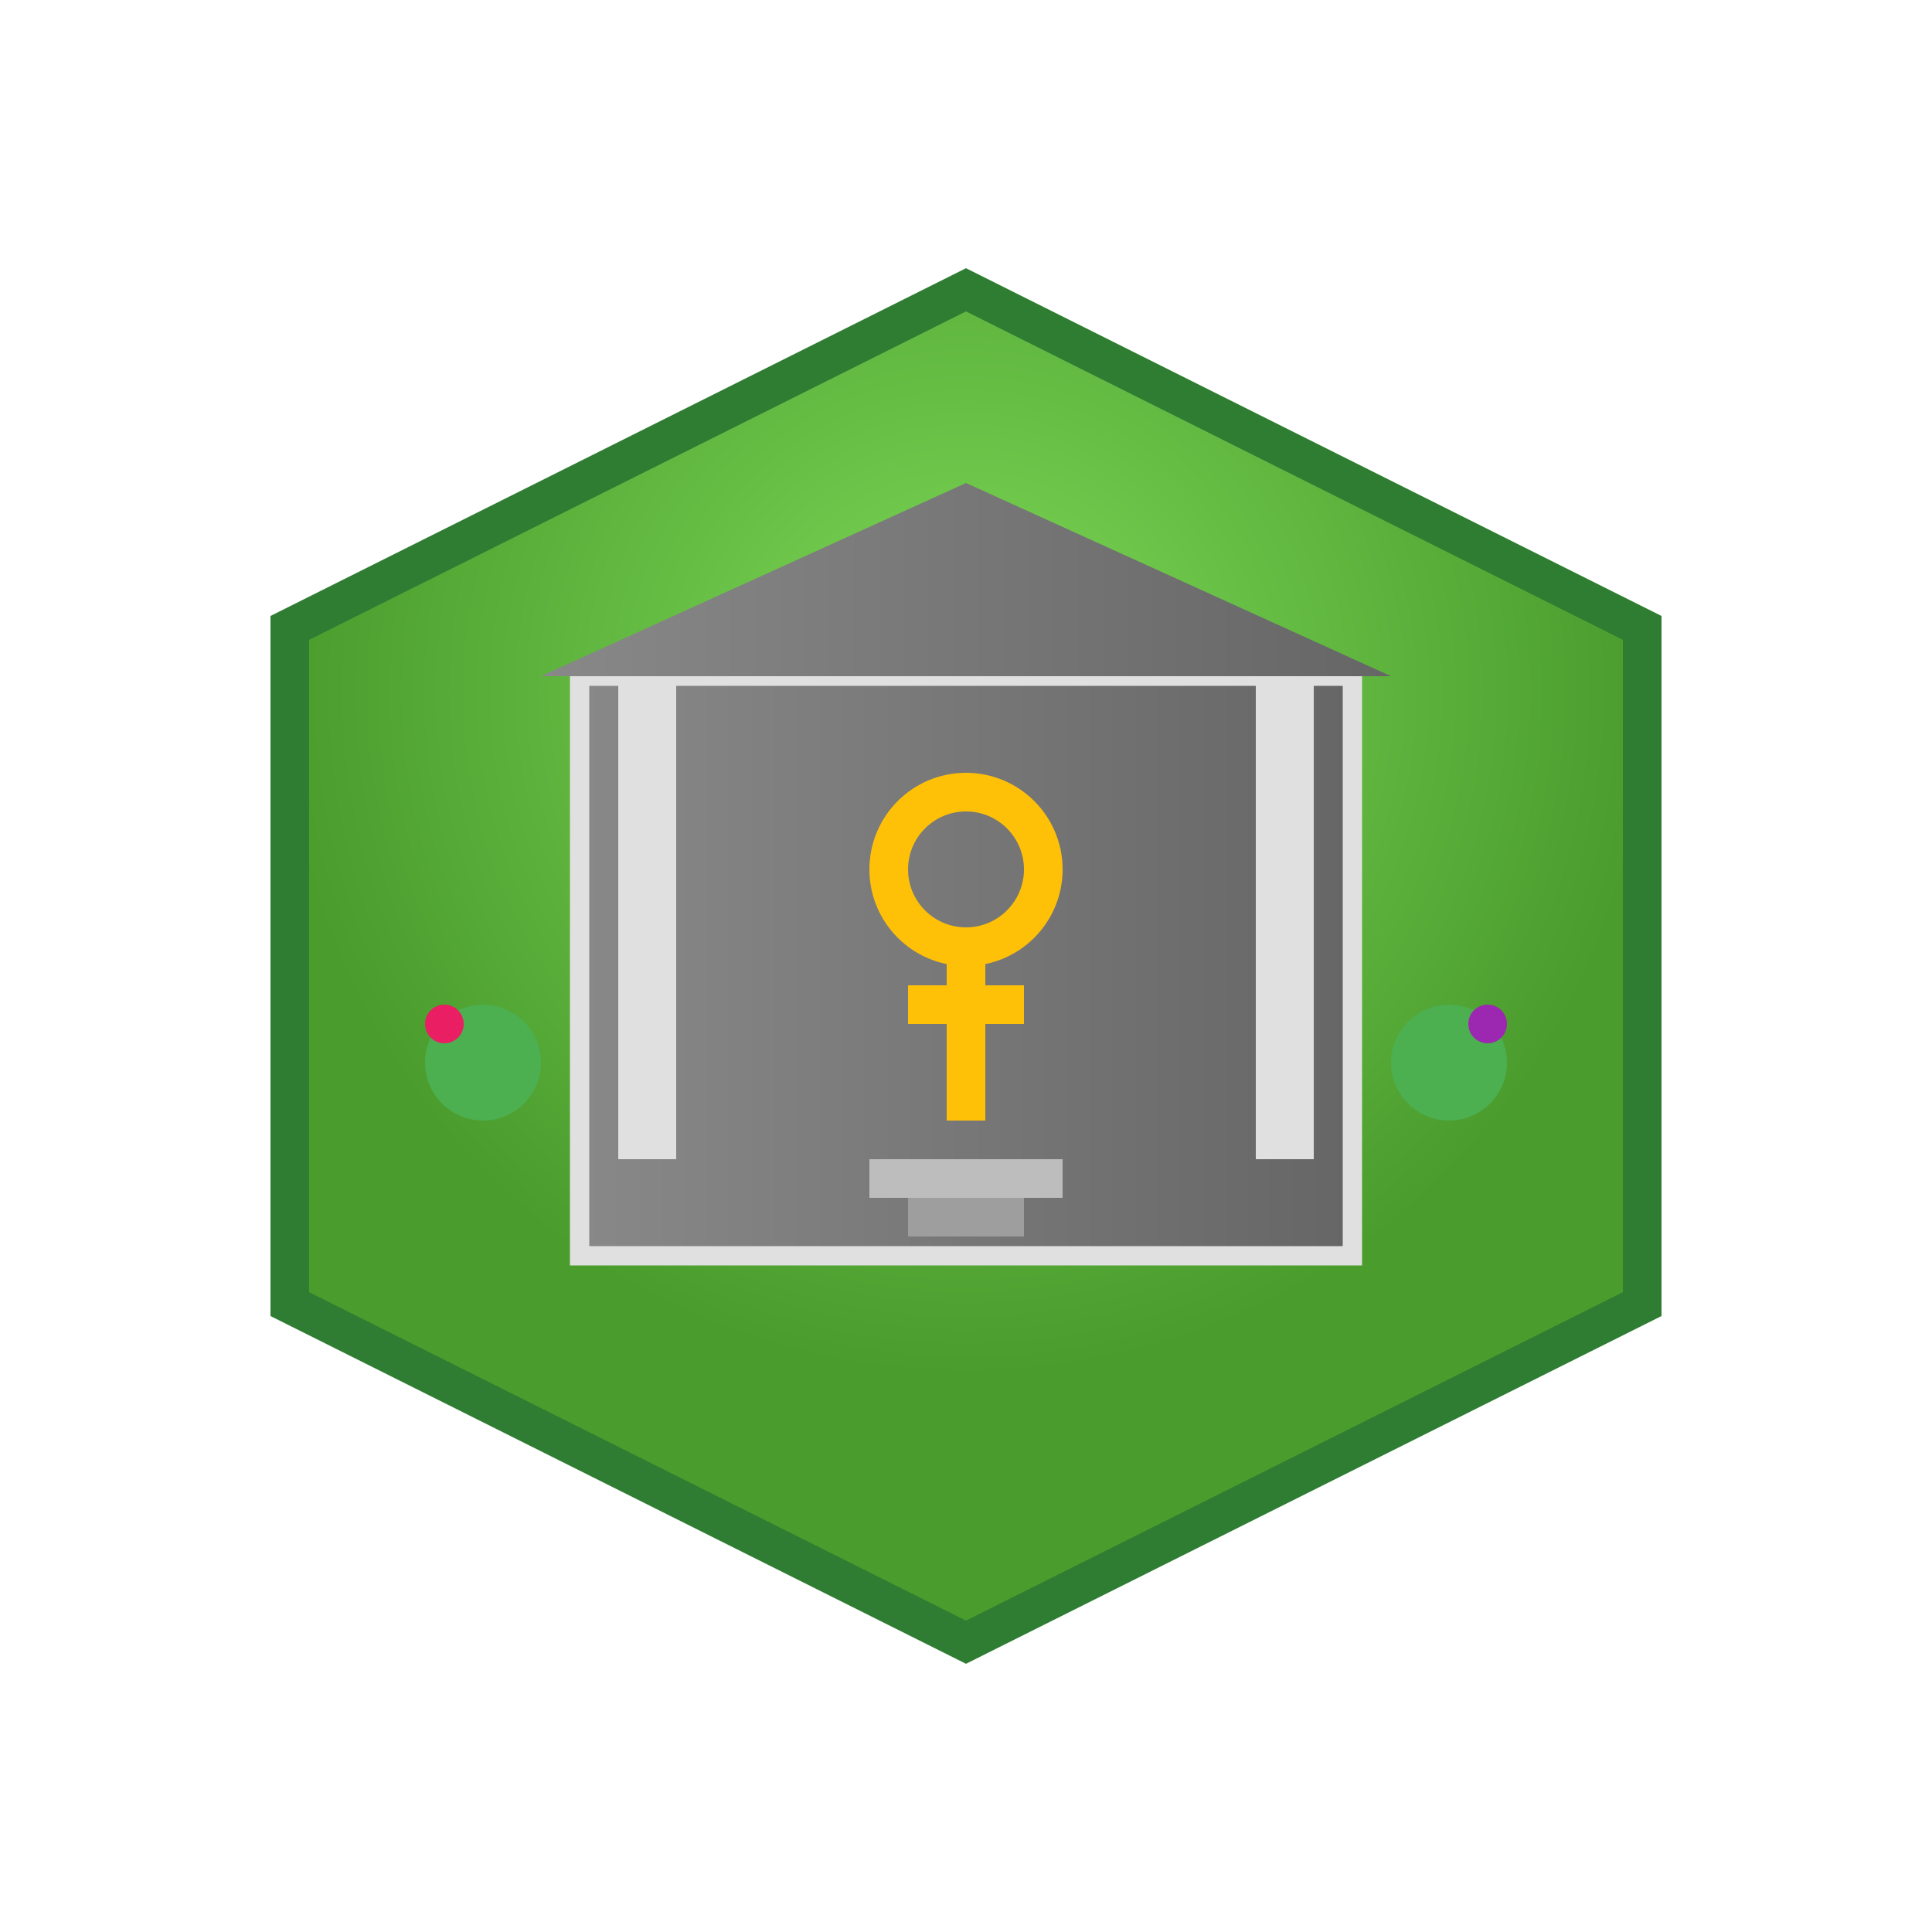
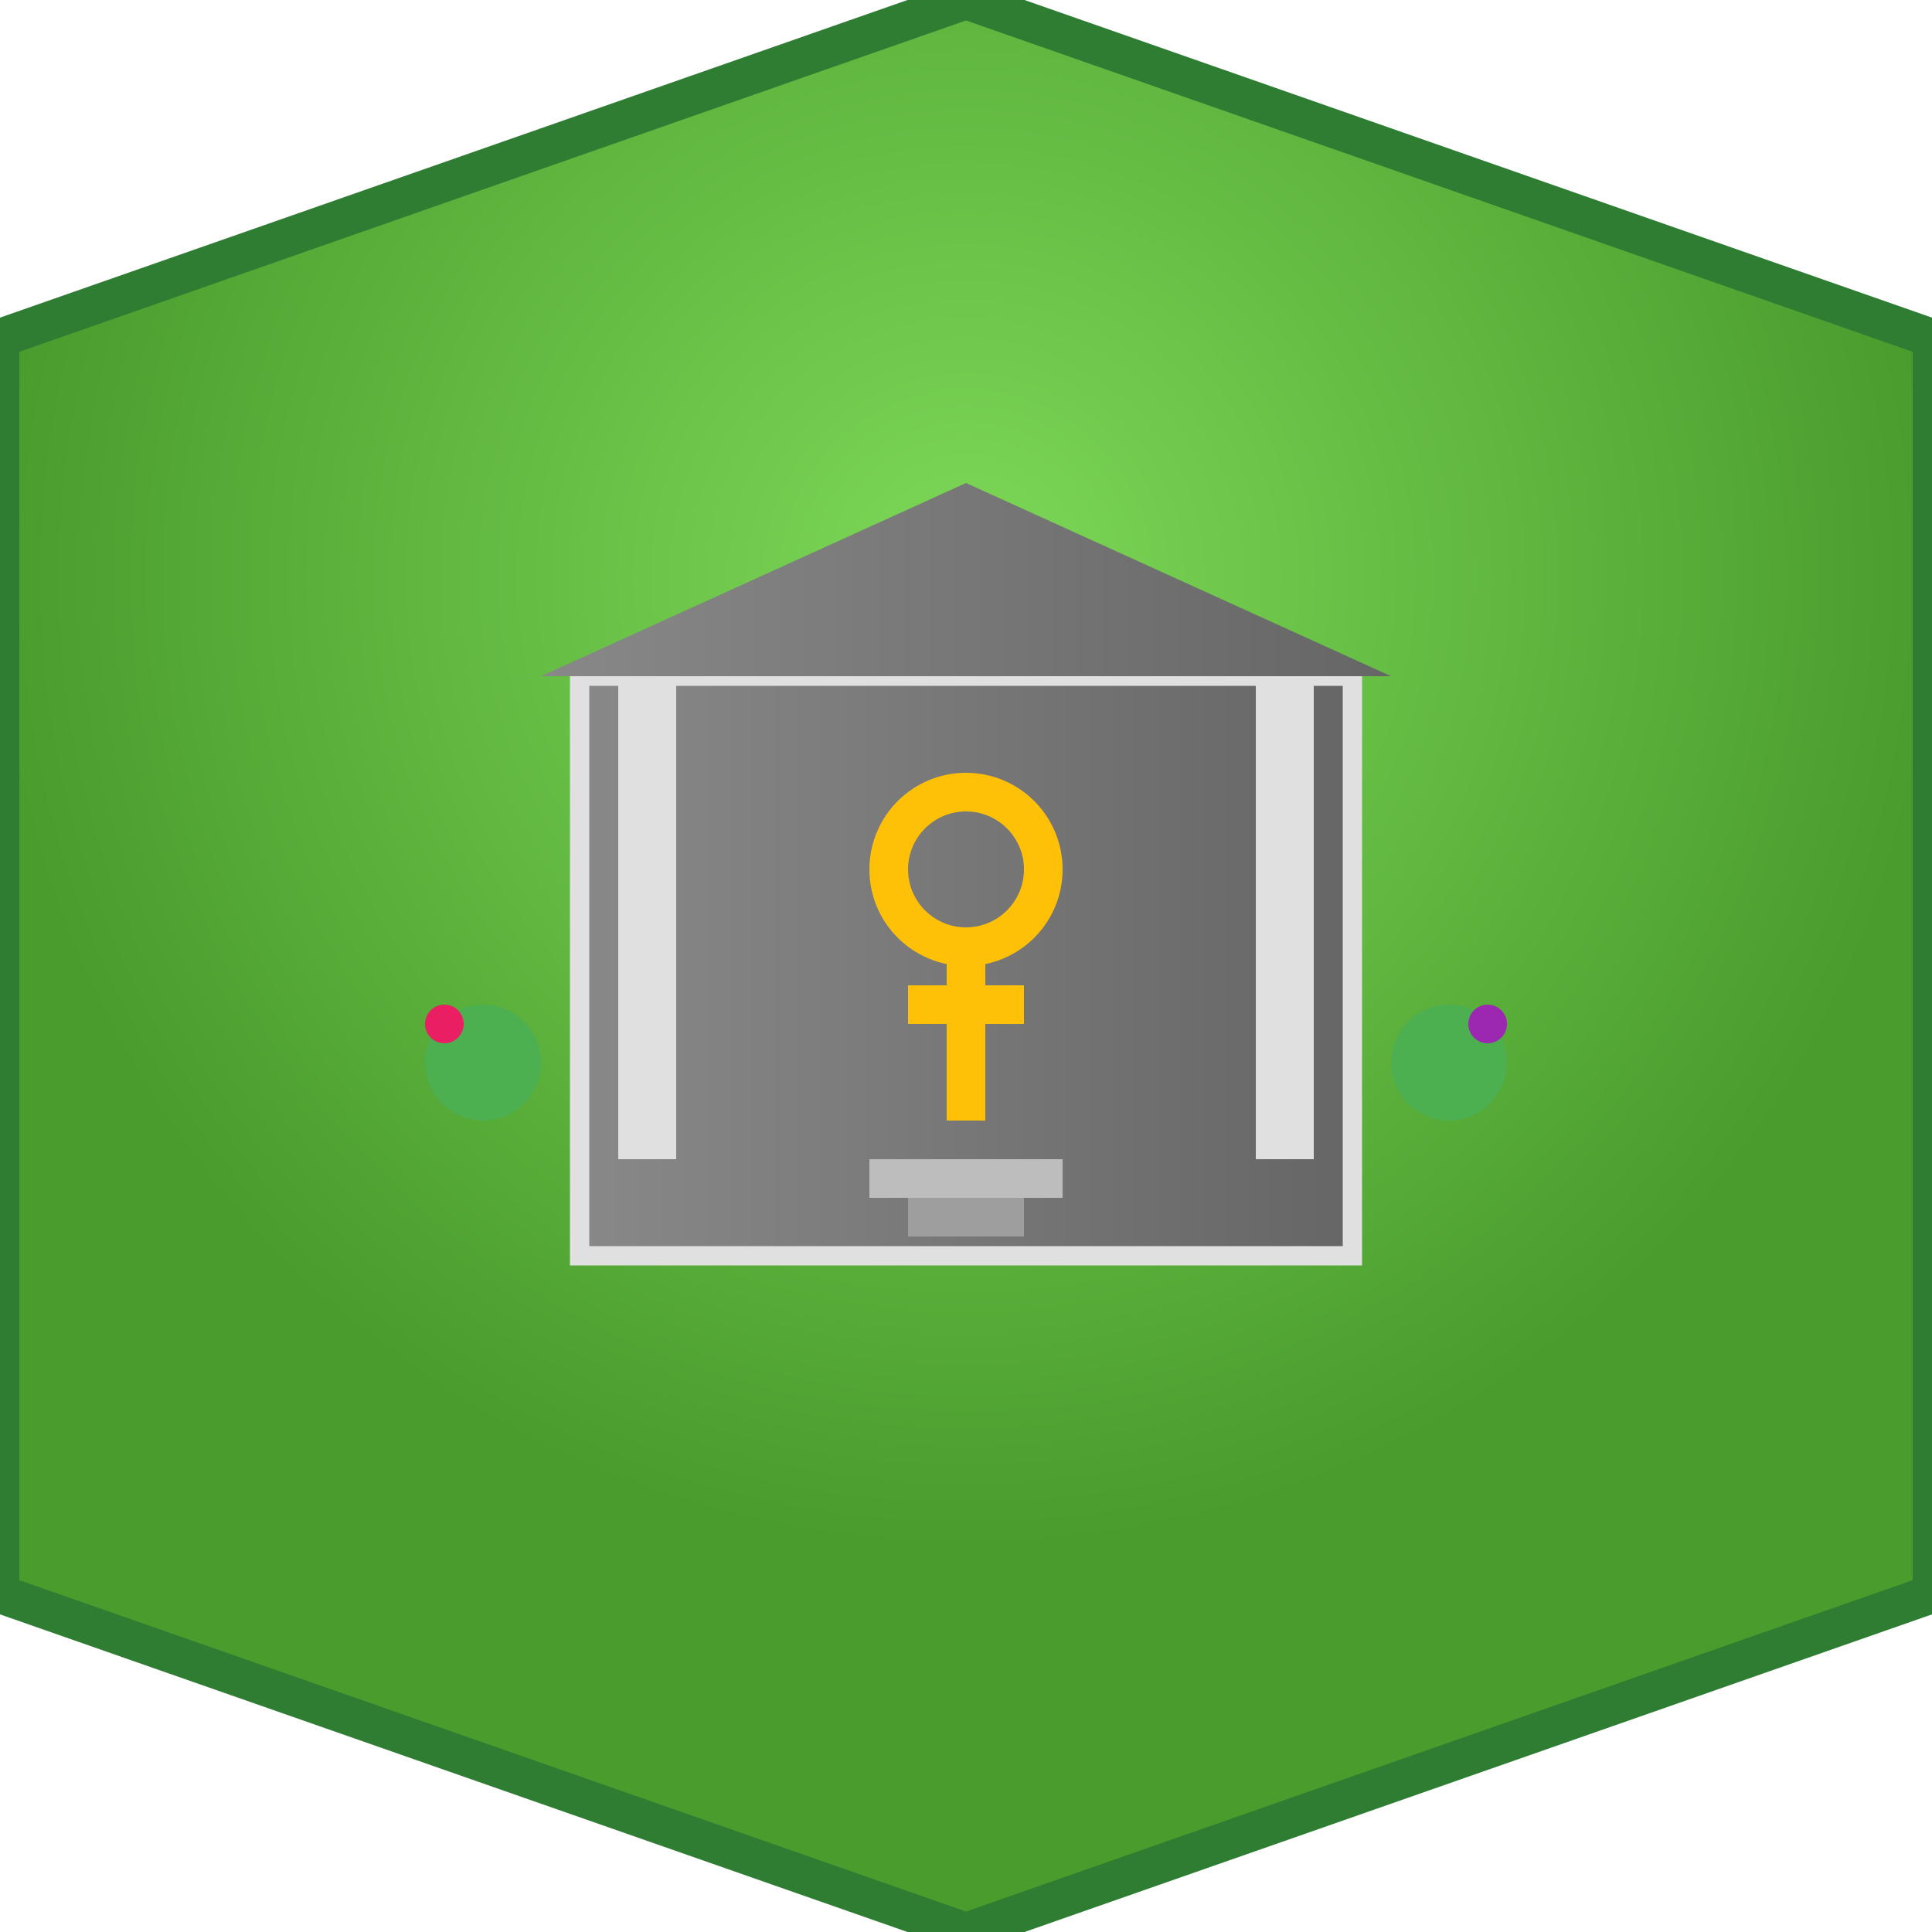
<svg xmlns="http://www.w3.org/2000/svg" viewBox="0 0 100 100">
  <defs>
    <linearGradient id="playerColor">
      <stop offset="0%" stop-color="#888888" />
      <stop offset="100%" stop-color="#666666" />
    </linearGradient>
    <radialGradient id="grassGrad" cx="50%" cy="30%">
      <stop offset="0%" stop-color="#7dd857" />
      <stop offset="100%" stop-color="#4a9c2d" />
    </radialGradient>
  </defs>
-   <polygon points="50,15 85,32.5 85,67.5 50,85 15,67.5 15,32.5" fill="url(#grassGrad)" stroke="#2e7d32" stroke-width="2" />
+   <polygon points="50,0 100,17.5 100,82.5 50,100 0,82.5 0,17.5" fill="url(#grassGrad)" stroke="#2e7d32" stroke-width="2" />
  <rect x="30" y="35" width="40" height="30" fill="url(#playerColor)" stroke="#e0e0e0" stroke-width="1" />
  <polygon points="28,35 50,25 72,35" fill="url(#playerColor)" />
  <circle cx="50" cy="45" r="4" fill="none" stroke="#ffc107" stroke-width="2" />
  <line x1="50" y1="49" x2="50" y2="58" stroke="#ffc107" stroke-width="2" />
  <line x1="47" y1="52" x2="53" y2="52" stroke="#ffc107" stroke-width="2" />
  <rect x="32" y="35" width="3" height="25" fill="#e0e0e0" />
  <rect x="65" y="35" width="3" height="25" fill="#e0e0e0" />
  <circle cx="25" cy="55" r="3" fill="#4caf50" />
  <circle cx="75" cy="55" r="3" fill="#4caf50" />
  <circle cx="23" cy="53" r="1" fill="#e91e63" />
  <circle cx="77" cy="53" r="1" fill="#9c27b0" />
  <rect x="45" y="60" width="10" height="2" fill="#bdbdbd" />
  <rect x="47" y="62" width="6" height="2" fill="#9e9e9e" />
</svg>
